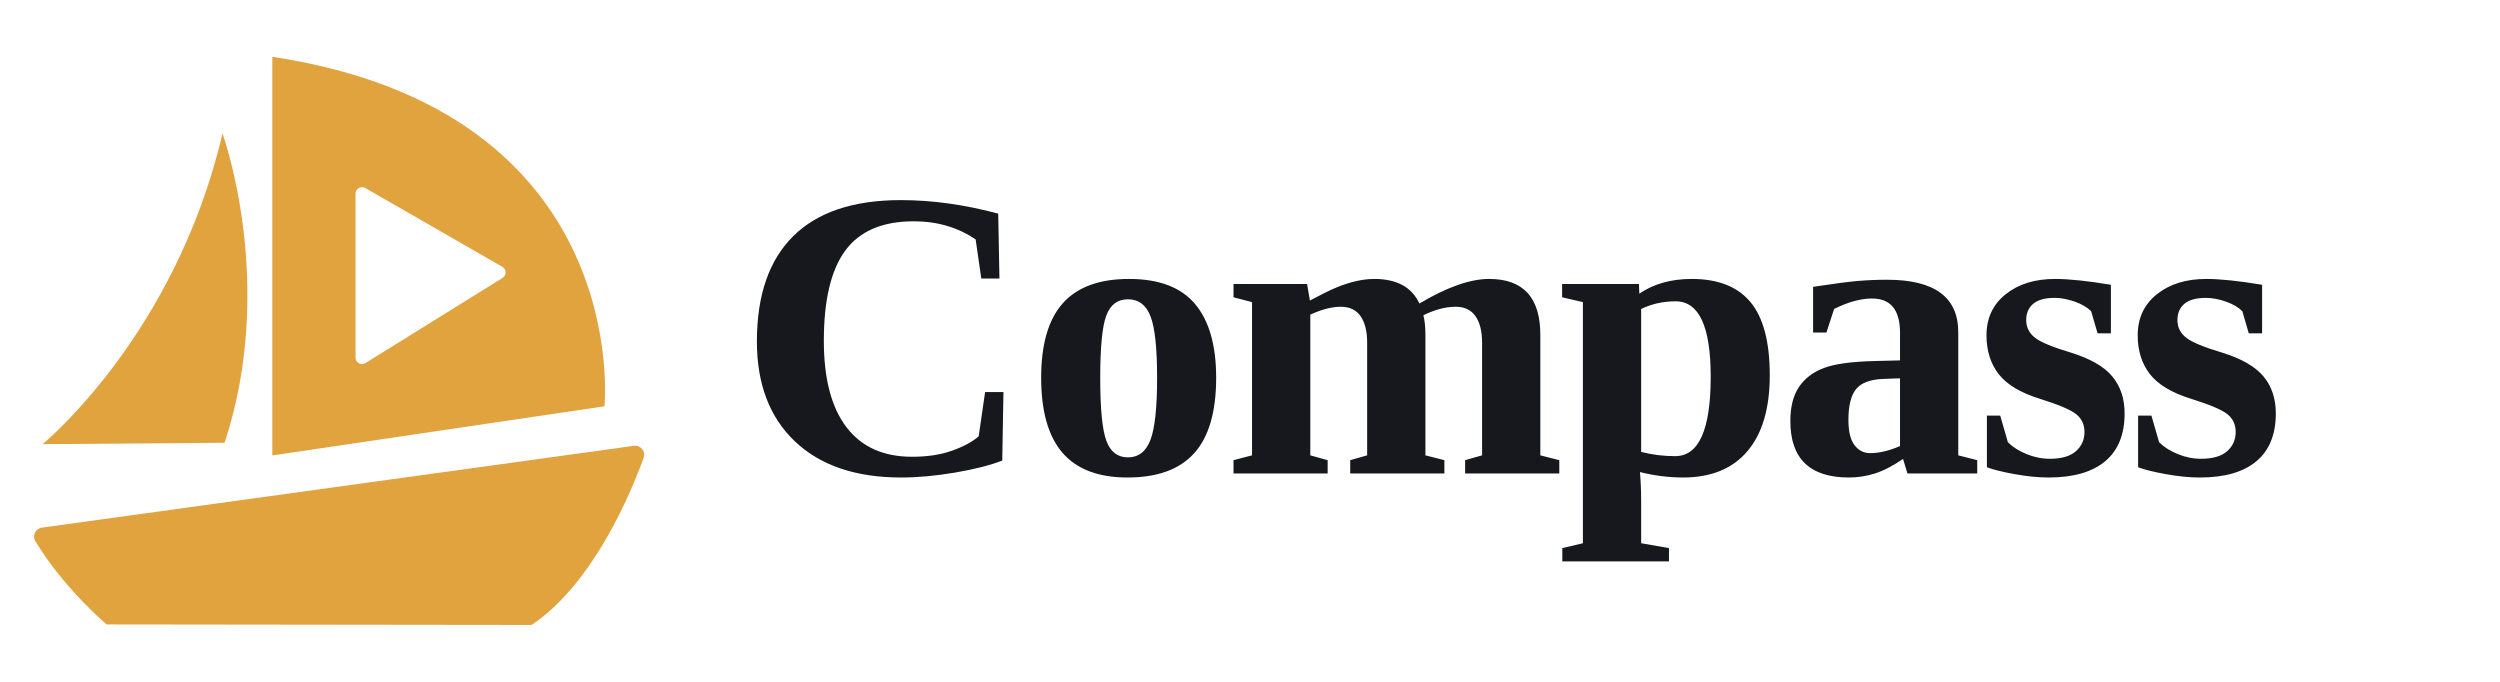
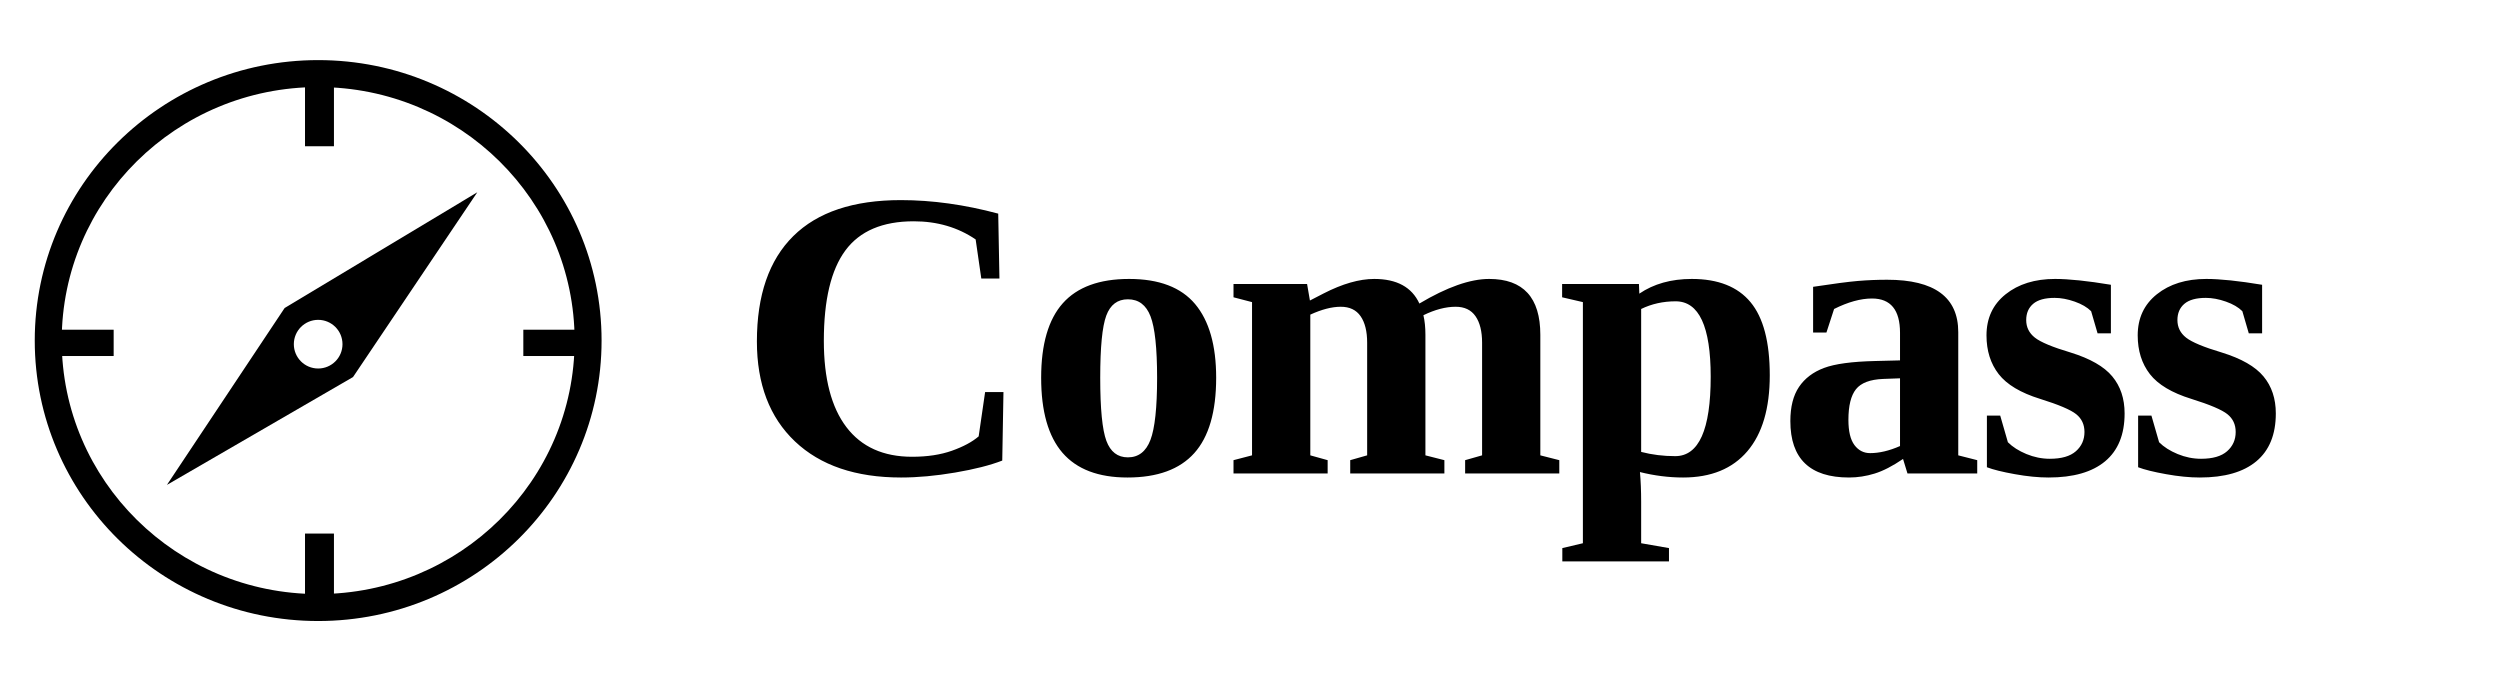
<svg xmlns="http://www.w3.org/2000/svg" viewBox="0 0 1320 360" width="1320" height="360" role="img" aria-label="Compass">
-   <g transform="translate(18,30) scale(0.4666)">
-     <g transform="matrix(0.1333333,0,0,-0.1333333,0,642.88)">
-       <path fill="#e0a33e" d="m 72.078,1534.27 c 0,0 1127.582,922.03 1526.932,2636.89 0,0 463.95,-1274.4 17.61,-2625.15 L 72.078,1534.27" />
-       <path fill="#e0a33e" d="M 3975.59,2945.05 2812.18,2222.26 c -36.68,-22.79 -84.13,3.59 -84.13,46.78 v 1391.45 c 0,42.35 45.8,68.85 82.51,47.75 l 1163.41,-668.68 c 36.11,-20.75 37,-72.53 1.62,-94.51 z M 2021.85,4821.57 V 1438.84 l 2818.94,416.96 c 0,0 252.54,2501.82 -2818.94,2965.77" />
-       <path fill="#e0a33e" d="m 615.313,4.402 c 0,0 -364.817,308.399 -604.422,706.258 -28.312,47.012 1.492,107.77 55.855,115.281 L 5090.13,1520.12 c 57.31,7.92 102.66,-47.69 82.95,-102.09 C 5065.81,1122 4746.77,351.742 4222.68,0 L 615.313,4.402" />
-     </g>
+   <g transform="translate(18,30) scale(0.3472)">
+     <path fill="#000" fill-rule="evenodd" d="M432 5a431 426.5 0 1 0 0 853a431 426.5 0 1 0 0-853Zm0 41a390 385.5 0 1 1 0 771a390 385.5 0 1 1 0-771Z" />
+     <path fill="#000" d="M412 30h44v106h-44ZM412 725h44v110h-44ZM26 415h95v40H26ZM744 415h95v40h-95Z" />
+     <path fill="#000" fill-rule="evenodd" d="M674 206 485 487 202 651 381 382ZM432 400a37 37 0 1 0 0 74a37 37 0 1 0 0-74Z" />
  </g>
-   <text x="389" y="250" font-family="Fraunces, 'Iowan Old Style', Georgia, 'Times New Roman', serif" font-size="218" font-weight="600" letter-spacing="-5" fill="#16181d">Compass</text>
+   <text x="389" y="250" font-family="Fraunces, 'Iowan Old Style', Georgia, 'Times New Roman', serif" font-size="218" font-weight="600" letter-spacing="-5" fill="#000">Compass</text>
</svg>
